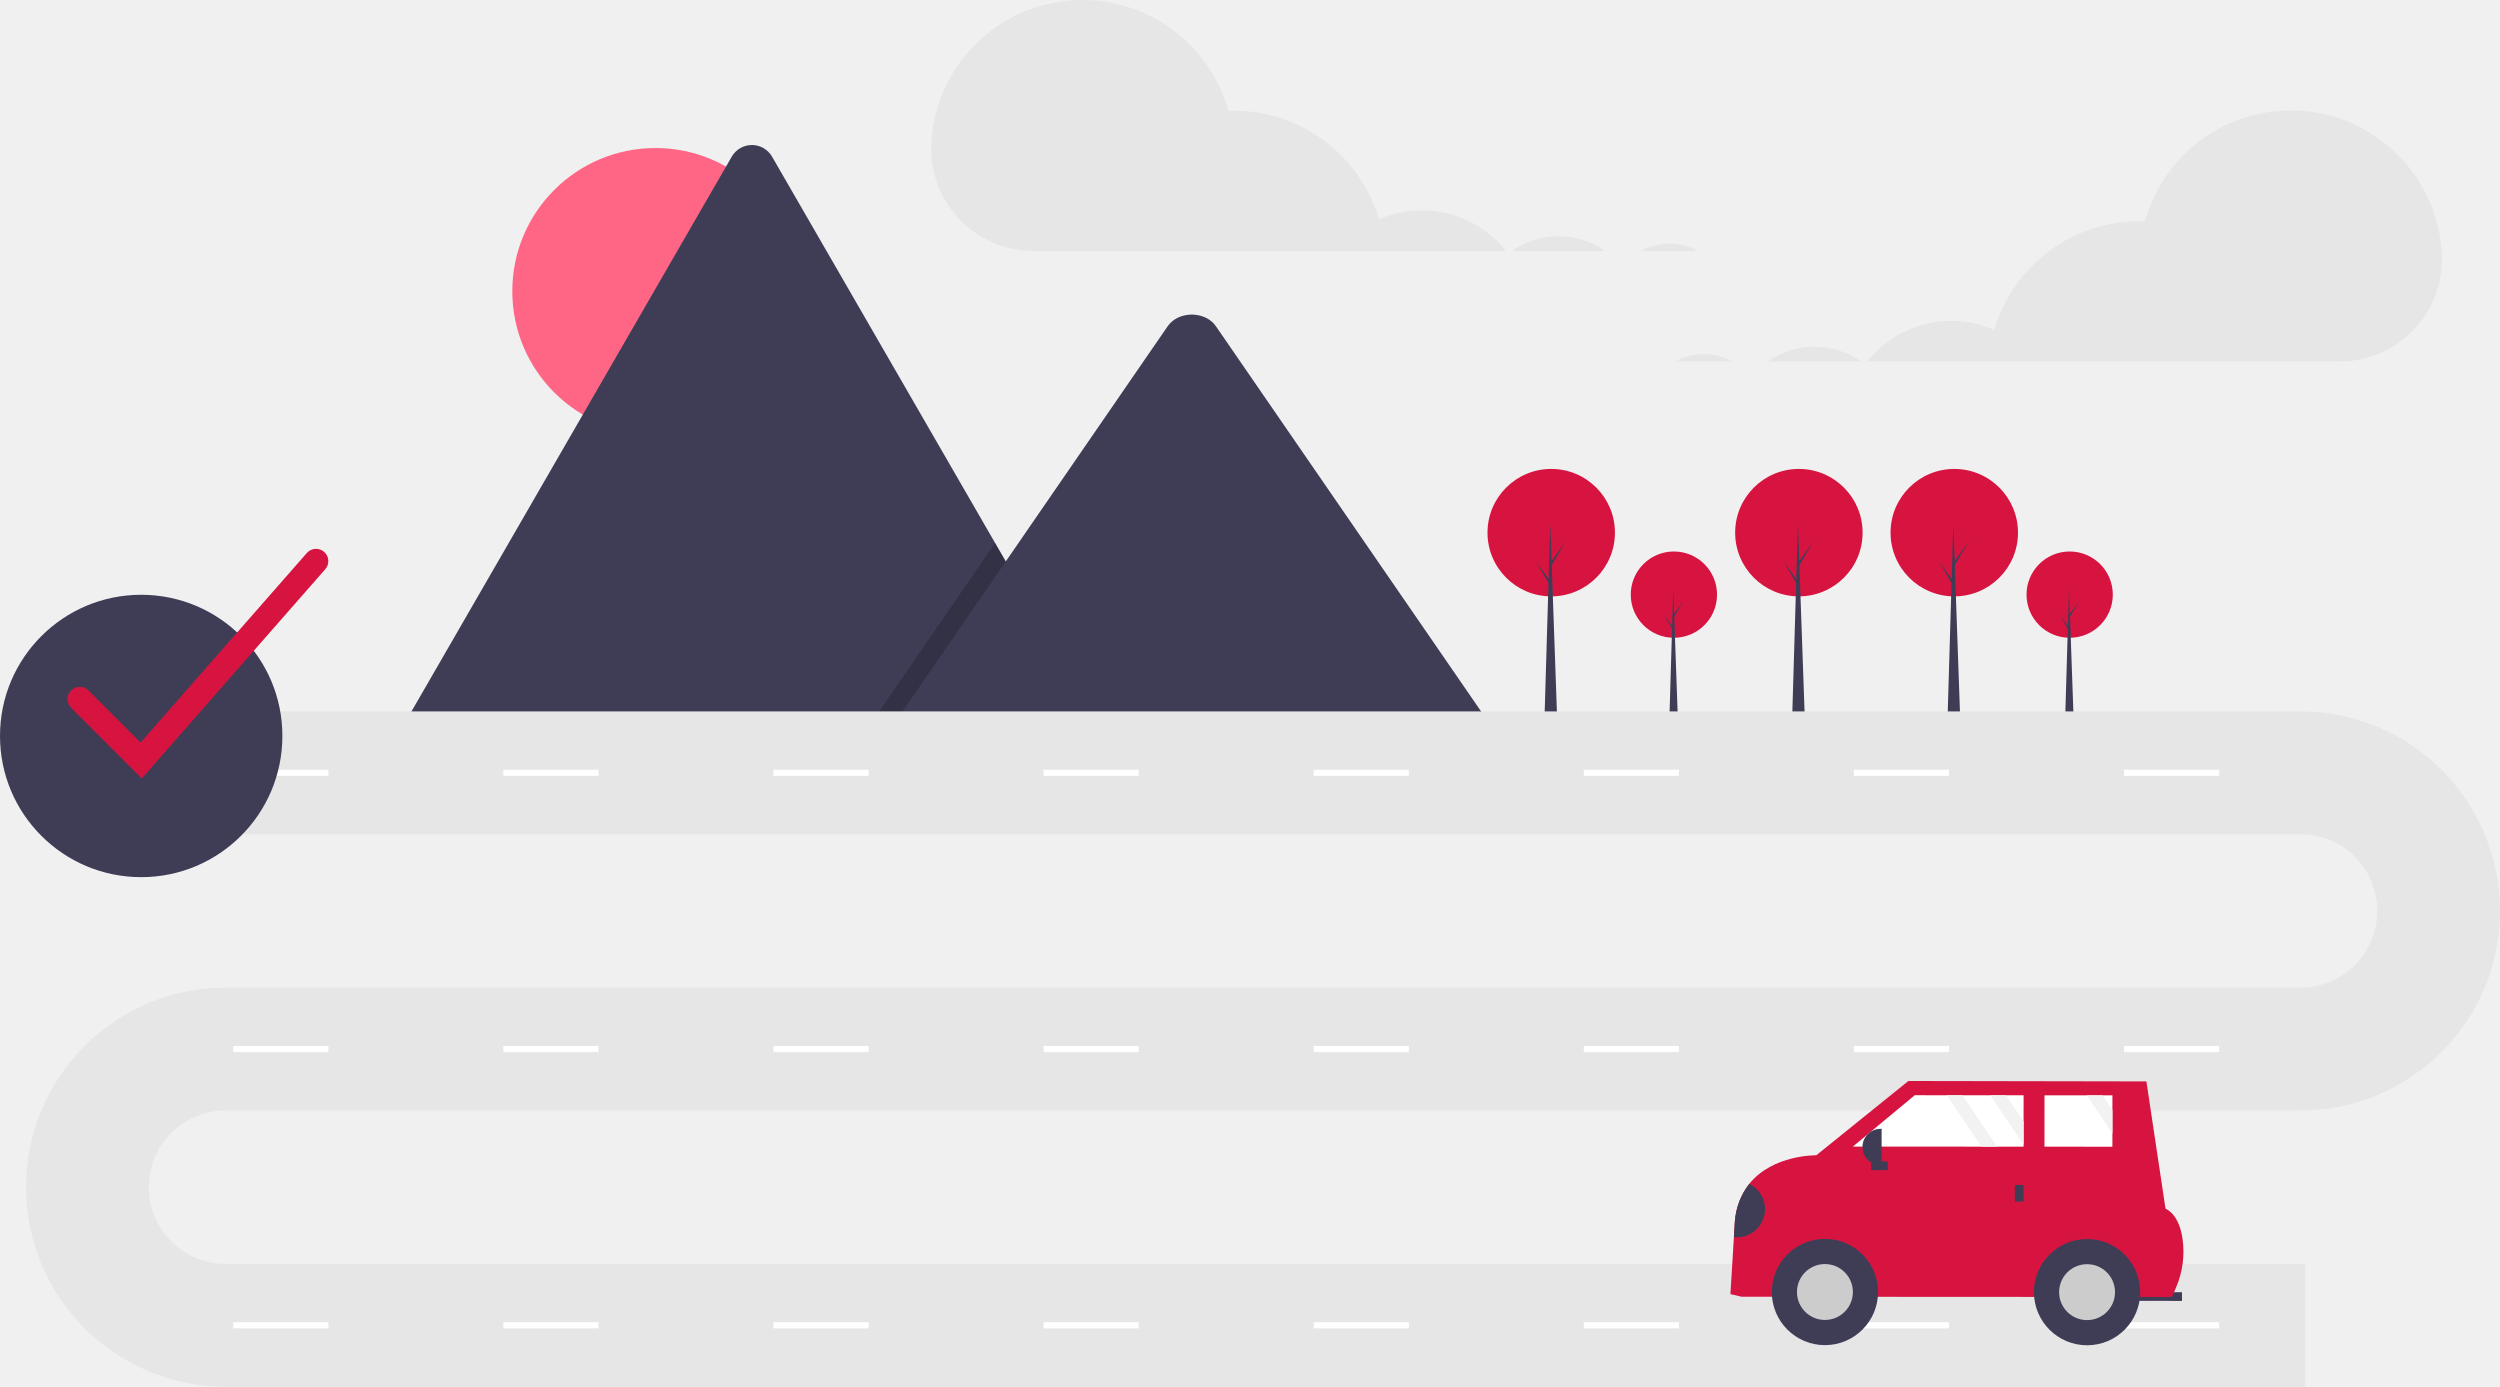
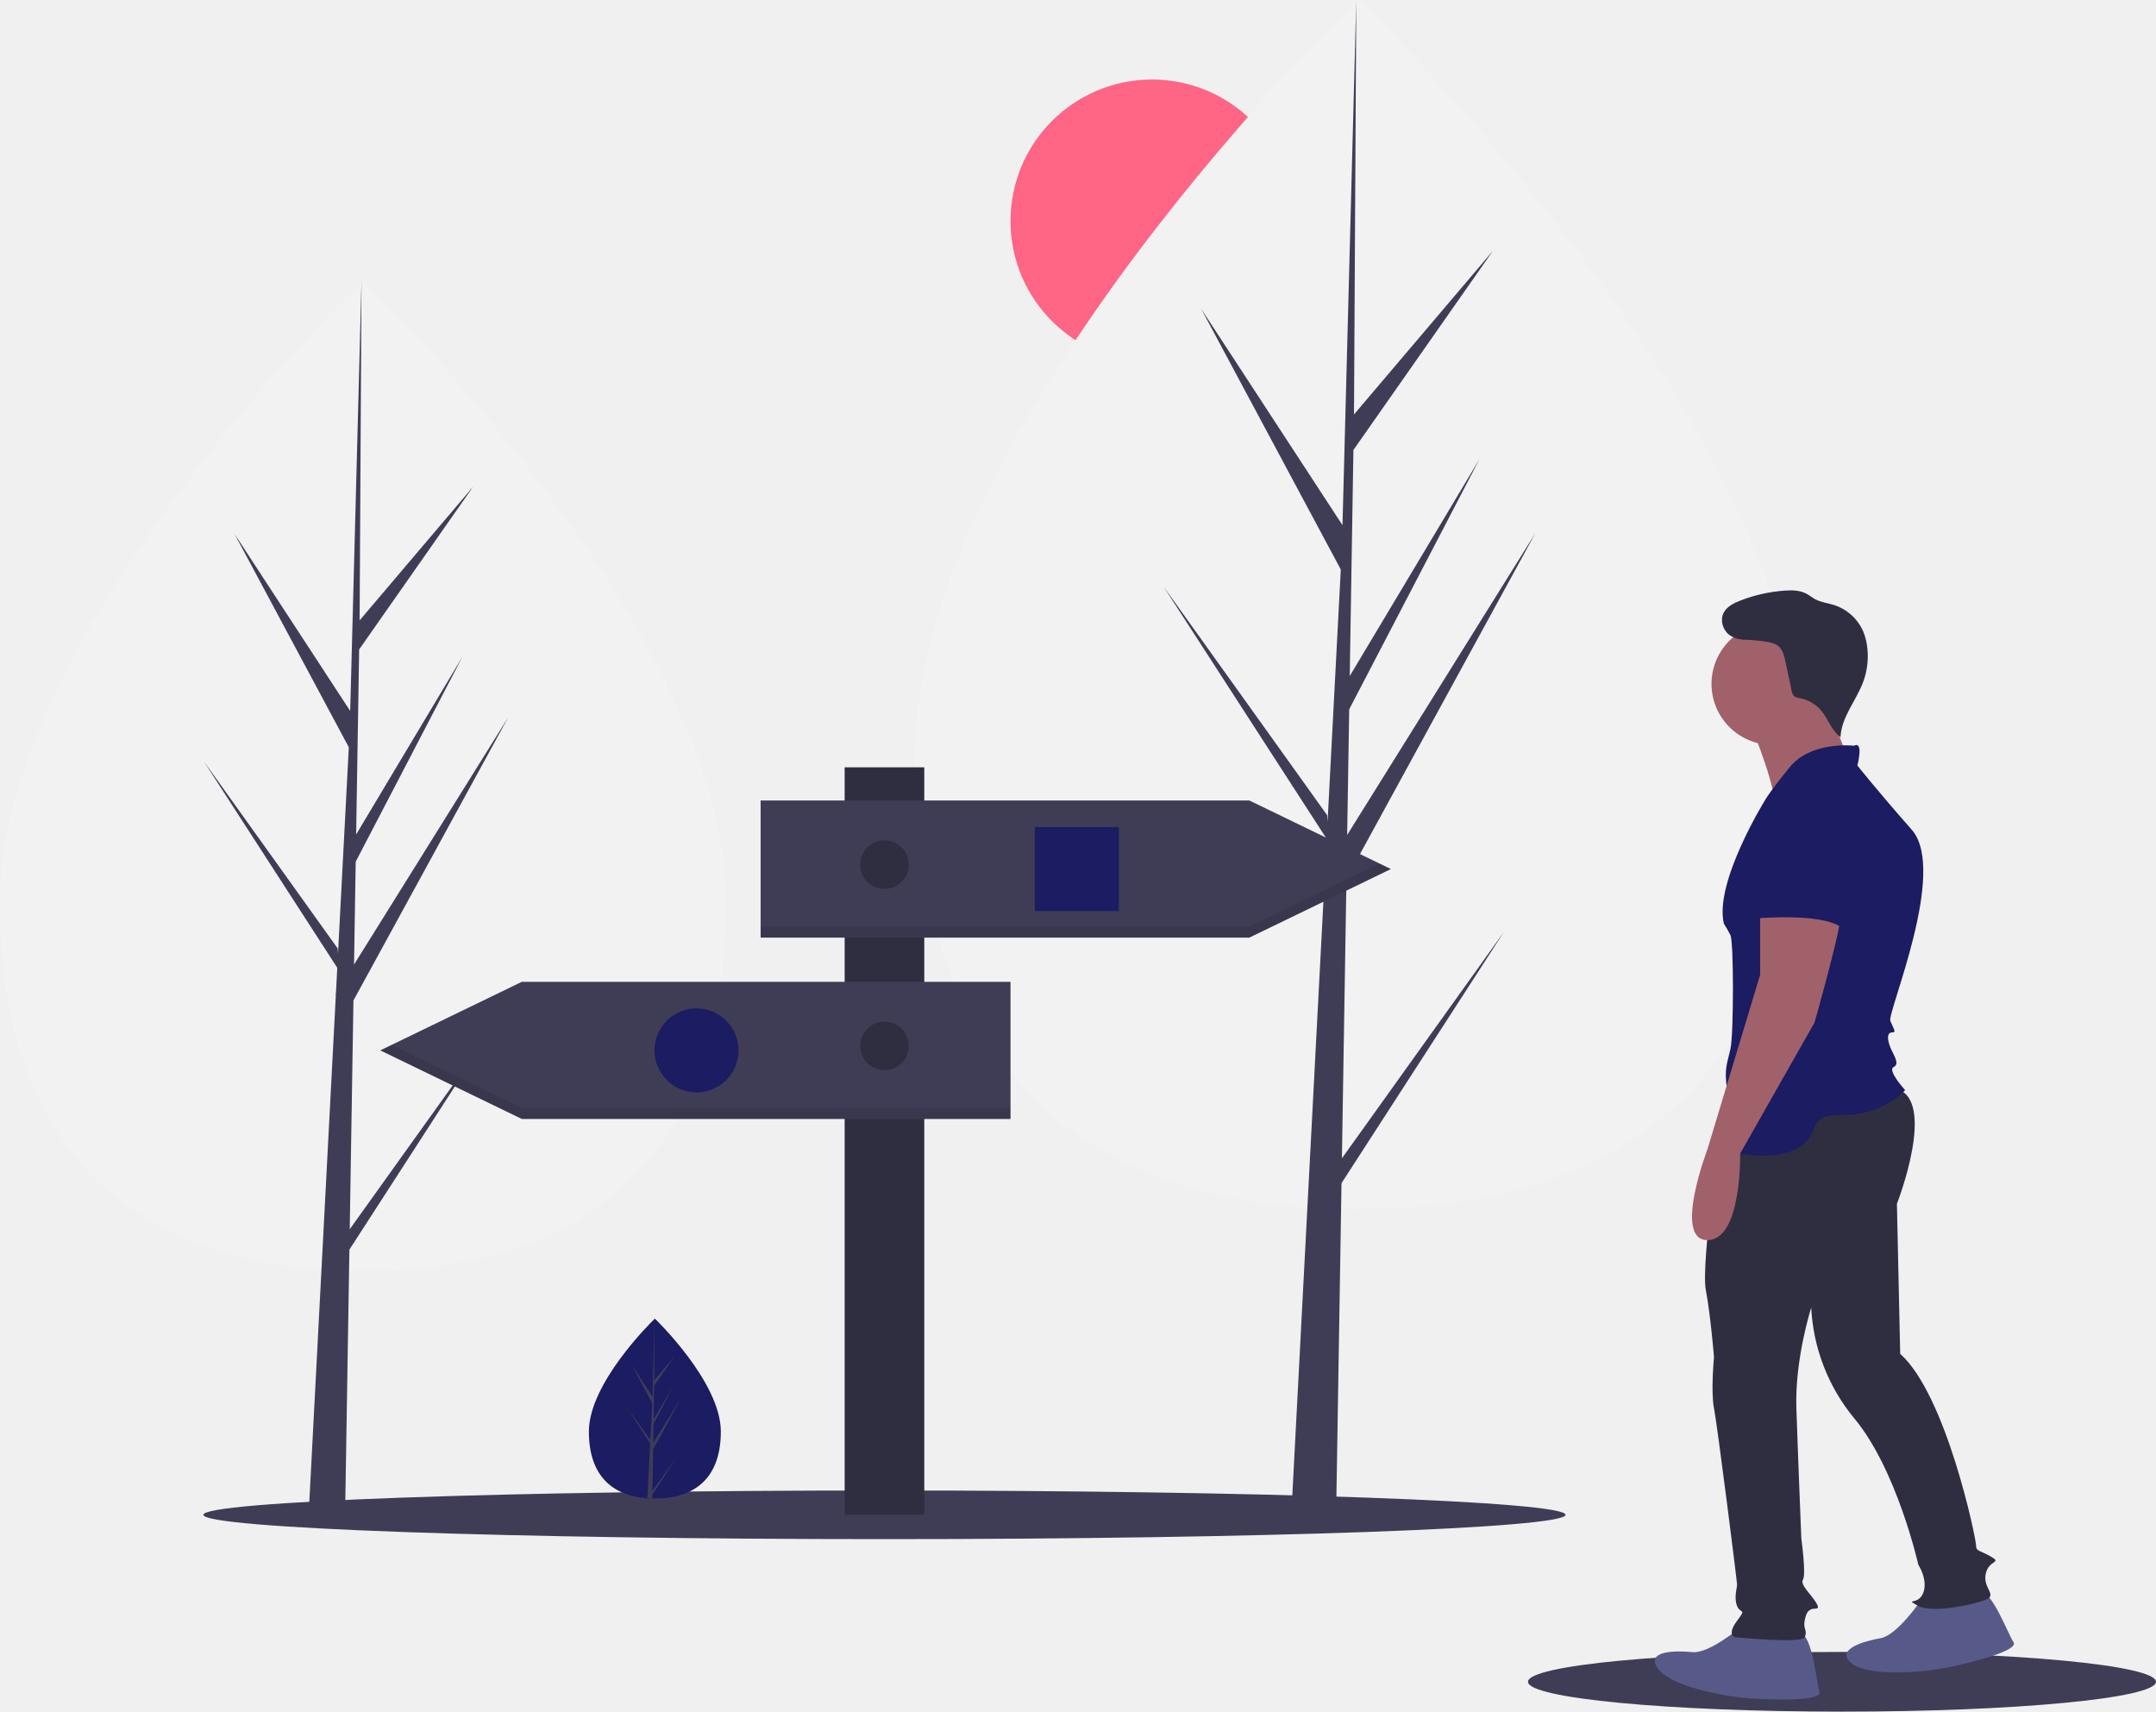
- <svg xmlns="http://www.w3.org/2000/svg" id="e0958169-61ce-49c9-8f2a-5e3a81fc50e8" data-name="Layer 1" width="886.351" height="491.631" viewBox="0 0 886.351 491.631">
-   <circle cx="232.396" cy="103.246" r="50.763" fill="#ff6584" />
-   <path d="M548.406,463.863H299.38a5.079,5.079,0,0,1-.931-.074L416.227,259.78a8.246,8.246,0,0,1,14.355,0L509.626,396.686l3.787,6.551Z" transform="translate(-156.8244 -204.1844)" fill="#3f3d56" />
-   <polygon points="391.582 259.678 306.558 259.678 348.296 199.052 351.3 194.685 352.802 192.502 356.589 199.052 391.582 259.678" opacity="0.2" />
-   <path d="M687.062,463.863H471.675l41.738-60.626,3.004-4.367,54.388-79.007c3.566-5.178,12.144-5.501,16.336-.977a9.83,9.83,0,0,1,.783.977Z" transform="translate(-156.8244 -204.1844)" fill="#3f3d56" />
-   <circle cx="593.463" cy="210.82" r="15.296" fill="#d71440" />
-   <polygon points="594.938 256.894 591.805 256.894 593.233 208.516 594.938 256.894" fill="#3f3d56" />
-   <polygon points="593.509 217.685 596.873 213.031 593.463 218.837 593.095 218.192 593.509 217.685" fill="#3f3d56" />
-   <polygon points="593.141 222.384 589.777 217.731 593.187 223.536 593.555 222.891 593.141 222.384" fill="#3f3d56" />
-   <circle cx="733.78" cy="210.82" r="15.296" fill="#d71440" />
-   <polygon points="735.254 256.894 732.121 256.894 733.55 208.516 735.254 256.894" fill="#3f3d56" />
-   <polygon points="733.826 217.685 737.19 213.031 733.78 218.837 733.411 218.192 733.826 217.685" fill="#3f3d56" />
-   <polygon points="733.458 222.384 730.094 217.731 733.504 223.536 733.872 222.891 733.458 222.384" fill="#3f3d56" />
-   <circle cx="637.775" cy="188.846" r="22.592" fill="#d71440" />
-   <polygon points="639.952 256.894 635.325 256.894 637.434 185.444 639.952 256.894" fill="#3f3d56" />
-   <polygon points="637.843 198.985 642.81 192.113 637.775 200.687 637.23 199.734 637.843 198.985" fill="#3f3d56" />
-   <polygon points="637.298 205.926 632.331 199.054 637.366 207.627 637.911 206.675 637.298 205.926" fill="#3f3d56" />
-   <circle cx="692.868" cy="188.846" r="22.592" fill="#d71440" />
-   <polygon points="695.046 256.894 690.419 256.894 692.528 185.444 695.046 256.894" fill="#3f3d56" />
-   <polygon points="692.936 198.985 697.904 192.113 692.868 200.687 692.324 199.734 692.936 198.985" fill="#3f3d56" />
-   <polygon points="692.392 205.926 687.424 199.054 692.46 207.627 693.004 206.675 692.392 205.926" fill="#3f3d56" />
-   <circle cx="549.969" cy="188.846" r="22.592" fill="#d71440" />
-   <polygon points="552.146 256.894 547.519 256.894 549.629 185.444 552.146 256.894" fill="#3f3d56" />
-   <polygon points="550.037 198.985 555.004 192.113 549.969 200.687 549.425 199.734 550.037 198.985" fill="#3f3d56" />
-   <polygon points="549.493 205.926 544.525 199.054 549.561 207.627 550.105 206.675 549.493 205.926" fill="#3f3d56" />
-   <path d="M974.074,695.816H236.808a70.734,70.734,0,1,1,0-141.468H972.442a27.205,27.205,0,0,0,0-54.411H212.323v-43.529H972.442a70.734,70.734,0,1,1,0,141.468H236.808a27.205,27.205,0,1,0,0,54.411H974.074Z" transform="translate(-156.8244 -204.1844)" fill="#e6e6e6" />
-   <rect x="82.704" y="272.9" width="33.735" height="2.176" fill="#fff" />
-   <rect x="178.467" y="272.9" width="33.735" height="2.176" fill="#fff" />
-   <rect x="274.23" y="272.9" width="33.735" height="2.176" fill="#fff" />
-   <rect x="369.993" y="272.9" width="33.735" height="2.176" fill="#fff" />
-   <rect x="465.756" y="272.9" width="33.735" height="2.176" fill="#fff" />
-   <rect x="561.519" y="272.9" width="33.735" height="2.176" fill="#fff" />
-   <rect x="657.282" y="272.9" width="33.735" height="2.176" fill="#fff" />
-   <rect x="753.045" y="272.9" width="33.735" height="2.176" fill="#fff" />
-   <rect x="82.704" y="370.839" width="33.735" height="2.176" fill="#fff" />
-   <rect x="178.467" y="370.839" width="33.735" height="2.176" fill="#fff" />
-   <rect x="274.23" y="370.839" width="33.735" height="2.176" fill="#fff" />
-   <rect x="369.993" y="370.839" width="33.735" height="2.176" fill="#fff" />
-   <rect x="465.756" y="370.839" width="33.735" height="2.176" fill="#fff" />
-   <rect x="561.519" y="370.839" width="33.735" height="2.176" fill="#fff" />
-   <rect x="657.282" y="370.839" width="33.735" height="2.176" fill="#fff" />
-   <rect x="753.045" y="370.839" width="33.735" height="2.176" fill="#fff" />
-   <rect x="82.704" y="468.779" width="33.735" height="2.176" fill="#fff" />
-   <rect x="178.467" y="468.779" width="33.735" height="2.176" fill="#fff" />
-   <rect x="274.23" y="468.779" width="33.735" height="2.176" fill="#fff" />
-   <rect x="369.993" y="468.779" width="33.735" height="2.176" fill="#fff" />
-   <rect x="465.756" y="468.779" width="33.735" height="2.176" fill="#fff" />
-   <rect x="561.519" y="468.779" width="33.735" height="2.176" fill="#fff" />
-   <rect x="657.282" y="468.779" width="33.735" height="2.176" fill="#fff" />
-   <rect x="753.045" y="468.779" width="33.735" height="2.176" fill="#fff" />
-   <path d="M732.01,298.879a28.992,28.992,0,0,0-6.045-5.704h12.624A21.114,21.114,0,0,0,732.01,298.879Z" transform="translate(-156.8244 -204.1844)" fill="none" />
-   <path d="M690.743,293.176h2.176c-.468.328-.936.655-1.383,1.01C691.281,293.842,691.009,293.511,690.743,293.176Z" transform="translate(-156.8244 -204.1844)" fill="none" />
-   <path d="M748.692,290.559a20.833,20.833,0,0,1,10.129,2.617H738.589A20.742,20.742,0,0,1,748.692,290.559Z" transform="translate(-156.8244 -204.1844)" fill="#e6e6e6" />
-   <path d="M709.431,287.941a28.623,28.623,0,0,1,16.534,5.235H692.919A28.616,28.616,0,0,1,709.431,287.941Z" transform="translate(-156.8244 -204.1844)" fill="#e6e6e6" />
-   <path d="M487.036,254.807a53.656,53.656,0,0,1,105.274-11.313c.65-.023,1.3-.049,1.955-.049a53.669,53.669,0,0,1,51.482,38.538A37.92,37.92,0,0,1,690.743,293.176h-167.372a36.293,36.293,0,0,1-36.373-37.577Q487.014,255.204,487.036,254.807Z" transform="translate(-156.8244 -204.1844)" fill="#e6e6e6" />
-   <path d="M777.587,338.055a28.992,28.992,0,0,1,6.045-5.704H771.008A21.114,21.114,0,0,1,777.587,338.055Z" transform="translate(-156.8244 -204.1844)" fill="none" />
-   <path d="M818.854,332.352h-2.176c.468.328.936.655,1.383,1.01C818.316,333.018,818.588,332.687,818.854,332.352Z" transform="translate(-156.8244 -204.1844)" fill="none" />
-   <path d="M760.905,329.734a20.833,20.833,0,0,0-10.129,2.617h20.232A20.742,20.742,0,0,0,760.905,329.734Z" transform="translate(-156.8244 -204.1844)" fill="#e6e6e6" />
-   <path d="M800.166,327.117a28.623,28.623,0,0,0-16.534,5.235h33.046A28.616,28.616,0,0,0,800.166,327.117Z" transform="translate(-156.8244 -204.1844)" fill="#e6e6e6" />
-   <path d="M1022.561,293.983a53.656,53.656,0,0,0-105.274-11.313c-.65-.023-1.3-.049-1.955-.049a53.669,53.669,0,0,0-51.482,38.538A37.92,37.92,0,0,0,818.854,332.352H986.226a36.293,36.293,0,0,0,36.373-37.577Q1022.583,294.379,1022.561,293.983Z" transform="translate(-156.8244 -204.1844)" fill="#e6e6e6" />
-   <rect x="910.977" y="662.314" width="19.453" height="3.088" transform="translate(1684.227 1124.024) rotate(-179.9694)" fill="#3f3d56" />
-   <path d="M770.332,663.006l4.014.928,152.533.082,1.372-3.196a32.257,32.257,0,0,0,2.371-17.442c-.657-4.414-2.303-8.799-6.042-10.704L917.811,587.59l-84.389-.151L800.772,613.773s-15.401-.277-23.768,10.14a24.45,24.45,0,0,0-5.114,13.466l-.33,5.419Z" transform="translate(-156.8244 -204.1844)" fill="#d71440" />
-   <circle cx="647.009" cy="458.067" r="18.835" fill="#3f3d56" />
-   <circle cx="647.009" cy="458.067" r="9.913" fill="#ccc" />
-   <circle cx="739.95" cy="458.117" r="18.835" fill="#3f3d56" />
-   <circle cx="739.95" cy="458.117" r="9.913" fill="#ccc" />
-   <polygon points="656.92 406.511 702.483 406.53 708.045 406.53 717.435 406.537 717.435 405.852 717.442 397.594 717.449 388.322 711.201 388.322 705.639 388.316 695.787 388.309 690.225 388.309 678.851 388.302 656.92 406.511" fill="#fff" />
-   <polygon points="724.849 406.544 748.929 406.557 748.935 401.832 748.935 393.574 748.942 388.342 745.416 388.342 739.854 388.335 724.856 388.329 724.849 406.544" fill="#fff" />
-   <rect x="871.165" y="624.31" width="3.088" height="5.867" transform="translate(1588.257 1050.768) rotate(-179.9694)" fill="#3f3d56" />
-   <rect x="821.612" y="614.557" width="3.088" height="5.867" transform="translate(1284.262 -409.5198) rotate(90.03063)" fill="#3f3d56" />
-   <path d="M817.138,604.397h.34a6.453,6.453,0,0,1,6.453,6.453v0a6.453,6.453,0,0,1-6.453,6.453h-.34a0,0,0,0,1,0,0V604.397A0,0,0,0,1,817.138,604.397Z" transform="translate(1483.919 1017.955) rotate(-179.9694)" fill="#3f3d56" />
-   <path d="M771.559,642.797a9.975,9.975,0,0,0,5.445-18.885,24.45,24.45,0,0,0-5.114,13.466Z" transform="translate(-156.8244 -204.1844)" fill="#3f3d56" />
-   <polygon points="705.639 388.316 717.435 405.852 717.442 397.594 711.201 388.322 705.639 388.316" fill="#f2f2f2" />
-   <polygon points="739.854 388.335 748.935 401.832 748.935 393.574 745.416 388.342 739.854 388.335" fill="#f2f2f2" />
-   <polygon points="690.225 388.309 702.483 406.53 708.045 406.53 695.787 388.309 690.225 388.309" fill="#f2f2f2" />
-   <circle cx="50.058" cy="260.93" r="50.058" fill="#3f3d56" />
-   <path d="M207.091,480.184l-25.051-25.051a4.353,4.353,0,0,1,6.156-6.156L206.674,467.455l58.964-67.239a4.353,4.353,0,0,1,6.545,5.74Z" transform="translate(-156.8244 -204.1844)" fill="#d71440" />
+ <svg xmlns="http://www.w3.org/2000/svg" data-name="Layer 1" width="974.967" height="773.958" viewBox="0 0 974.967 773.958">
+   <circle cx="520.967" cy="99.958" r="64" fill="#ff6584" />
+   <path d="M440.78,470.993c0,123.61-73.484,166.77-164.132,166.77s-164.132-43.16-164.132-166.77S276.648,190.131,276.648,190.131,440.78,347.383,440.78,470.993Z" transform="translate(-112.5165 -63.02104)" fill="#f2f2f2" />
+   <polygon points="158.153 555.833 159.833 452.383 229.79 324.4 160.097 436.154 160.852 389.639 209.067 297.044 161.052 377.329 161.052 377.329 162.412 293.669 214.04 219.952 162.625 280.514 163.474 127.11 158.138 330.188 158.576 321.811 106.085 241.464 157.735 337.893 152.844 431.327 152.698 428.847 92.185 344.294 152.515 437.608 151.903 449.293 151.794 449.469 151.844 450.428 139.435 687.478 156.014 687.478 158.003 565.037 218.185 471.952 158.153 555.833" fill="#3f3d56" />
+   <path d="M927.164,406.143c0,151.011-89.774,203.739-200.516,203.739S526.132,557.154,526.132,406.143,726.648,63.021,726.648,63.021,927.164,255.131,927.164,406.143Z" transform="translate(-112.5165 -63.02104)" fill="#f2f2f2" />
+   <polygon points="606.827 523.761 608.88 397.378 694.345 241.024 609.202 377.552 610.126 320.725 669.028 207.605 610.37 305.687 610.37 305.687 612.03 203.481 675.104 113.423 612.291 187.409 613.329 0 606.809 248.096 607.345 237.861 543.218 139.704 606.317 257.508 600.341 371.654 600.164 368.625 526.236 265.329 599.94 379.328 599.192 393.603 599.059 393.818 599.12 394.99 583.96 684.589 604.214 684.589 606.645 535.005 680.167 421.285 606.827 523.761" fill="#3f3d56" />
+   <ellipse cx="399.967" cy="684.958" rx="308" ry="11" fill="#3f3d56" />
+   <ellipse cx="832.967" cy="760.458" rx="142" ry="13.5" fill="#3f3d56" />
+   <rect x="381.967" y="346.958" width="36" height="338" fill="#2f2e41" />
+   <polygon points="564.967 423.958 343.967 423.958 343.967 361.958 564.967 361.958 628.967 392.958 564.967 423.958" fill="#3f3d56" />
+   <polygon points="564.967 418.958 343.967 418.958 343.967 423.958 564.967 423.958 628.967 392.958 623.806 390.458 564.967 418.958" opacity="0.1" />
+   <polygon points="235.967 505.958 456.967 505.958 456.967 443.958 235.967 443.958 171.967 474.958 235.967 505.958" fill="#3f3d56" />
+   <polygon points="177.128 472.458 171.967 474.958 235.967 505.958 456.967 505.958 456.967 500.958 235.967 500.958 177.128 472.458" opacity="0.1" />
+   <rect x="467.967" y="373.958" width="38" height="38" fill="#1b1c62" />
+   <circle cx="314.967" cy="474.958" r="19" fill="#1b1c62" />
+   <circle cx="399.967" cy="390.958" r="11" fill="#2f2e41" />
+   <circle cx="399.967" cy="472.958" r="11" fill="#2f2e41" />
+   <path d="M438.483,710.315c0,22.469-13.356,30.314-29.834,30.314q-.573,0-1.143-.013c-.763-.016-1.52-.053-2.267-.104-14.871-1.052-26.424-9.301-26.424-30.197,0-21.625,27.634-48.912,29.71-50.932l.004-.004c.08-.078.12-.116.12-.116S438.483,687.847,438.483,710.315Z" transform="translate(-112.5165 -63.02104)" fill="#1b1c62" />
+   <path d="M407.563,737.192l10.912-15.247-10.939,16.921-.029,1.75c-.763-.016-1.52-.053-2.267-.104l1.176-22.479-.009-.174.02-.033.111-2.123L395.571,698.74,406.572,714.11l.025.451.889-16.985-9.388-17.528,9.503,14.547.925-35.212.004-.12v.116l-.154,27.767,9.347-11.008L408.337,689.539l-.247,15.207,8.727-14.594-8.763,16.832-.138,8.454,12.669-20.313-12.717,23.263Z" transform="translate(-112.5165 -63.02104)" fill="#3f3d56" />
+   <path d="M899.524,798.893s-14.159,11.923-21.611,11.178-21.611-.745-15.649,7.452,30.554,12.669,40.987,13.414,33.535,1.49,32.044-2.981S932.313,802.619,926.351,801.129,899.524,798.893,899.524,798.893Z" transform="translate(-112.5165 -63.02104)" fill="#575a89" />
+   <path d="M980.789,787.186s-10.434,15.29-17.812,16.575-21.016,5.09-13.071,11.384,32.834,3.991,43.084,1.905,32.701-7.577,30.064-11.483-9.681-23.604-15.824-23.437S980.789,787.186,980.789,787.186Z" transform="translate(-112.5165 -63.02104)" fill="#575a89" />
+   <path d="M891.229,568.517s-9.591,65.684-7.355,77.607,3.726,30.554,3.726,30.554-1.49,15.649,0,23.102,10.433,78.247,10.433,79.738-1.49,5.962,0,9.688,4.471.745,0,6.707-1.49,7.452-.745,7.452,29.809,2.981,31.299,0-.745-3.726,0-7.452,1.49-4.471,2.981-5.216,4.471.745,2.236-2.981-7.452-8.197-5.962-10.433-.745-18.63-.745-18.63-1.49-36.515-2.236-58.872,6.707-45.458,6.707-45.458a85.264,85.264,0,0,0,19.376,49.929c19.376,23.102,29.063,66.324,29.063,66.324s4.471,6.707,2.236,12.669-8.943,2.236-2.236,5.962,29.809-1.49,32.044-3.726-2.981-5.216-1.49-11.178,7.452-4.471,2.236-7.452-6.707-2.236-6.707-5.216-13.414-67.814-34.28-86.445l-1.49-67.814s18.63-47.694-.745-52.165S891.229,568.517,891.229,568.517Z" transform="translate(-112.5165 -63.02104)" fill="#2f2e41" />
+   <path d="M904.74,392.006s12.669,31.299,9.688,35.77,36.515-14.904,36.515-14.904-12.669-31.299-12.669-35.025S904.74,392.006,904.74,392.006Z" transform="translate(-112.5165 -63.02104)" fill="#a0616a" />
+   <circle cx="801.539" cy="309.237" r="27.573" fill="#a0616a" />
+   <path d="M950.943,400.204s-19.376-2.236-29.063,9.688-11.178,14.904-11.178,14.904-23.102,37.261-18.63,55.891a53.906,53.906,0,0,1,2.981,5.216c1.49,2.981,1.49,44.713,0,51.42s-2.981,8.943-1.49,18.63-11.923,25.337,3.726,28.318,27.573.745,32.789-5.962.745-11.178,17.14-11.178,26.828-11.178,26.828-11.178-8.197-8.943-5.216-10.433,0-5.216-1.49-8.943-1.49-6.707.745-6.707.745-1.49-.745-5.216,26.082-67.814,9.688-86.445-24.592-29.063-24.592-29.063S955.415,397.968,950.943,400.204Z" transform="translate(-112.5165 -63.02104)" fill="#1b1c62" />
+   <path d="M908.466,470.999v32.789L884.619,582.781s-15.649,40.987,0,40.987,14.811-39.12,14.811-39.12l33.628-59.248s13.414-46.948,11.923-50.675S908.466,470.999,908.466,470.999Z" transform="translate(-112.5165 -63.02104)" fill="#a0616a" />
+   <path d="M921.135,422.56s-22.356,8.943-16.395,32.789,0,23.102,0,23.102,30.554-2.981,40.242,3.726l2.236-8.943S956.16,421.815,921.135,422.56Z" transform="translate(-112.5165 -63.02104)" fill="#1b1c62" />
+   <path d="M904.64,351.559a11.001,11.001,0,0,1-10.334-1.608c-2.809-2.314-4-6.585-2.348-9.828,1.427-2.8,4.479-4.337,7.406-5.482a68.83,68.83,0,0,1,20.171-4.555c3.297-.234,6.759-.197,9.701,1.309,1.456.745,2.72,1.821,4.162,2.592,2.651,1.419,5.735,1.735,8.6,2.648A21.526,21.526,0,0,1,955.152,348.728a25.939,25.939,0,0,1,1.62,6.003,33.435,33.435,0,0,1-1.739,16.738c-3.177,8.458-9.839,15.852-10.215,24.879-4.078-2.959-5.59-8.299-8.858-12.133a16.503,16.503,0,0,0-9.419-5.463,5.246,5.246,0,0,1-2.808-1.024,4.52,4.52,0,0,1-1.025-2.392l-2.79-13.174c-.568-2.681-1.285-5.604-3.489-7.234a10.558,10.558,0,0,0-4.548-1.602,71.339,71.339,0,0,0-11.65-1.062" transform="translate(-112.5165 -63.02104)" fill="#2f2e41" />
</svg>
